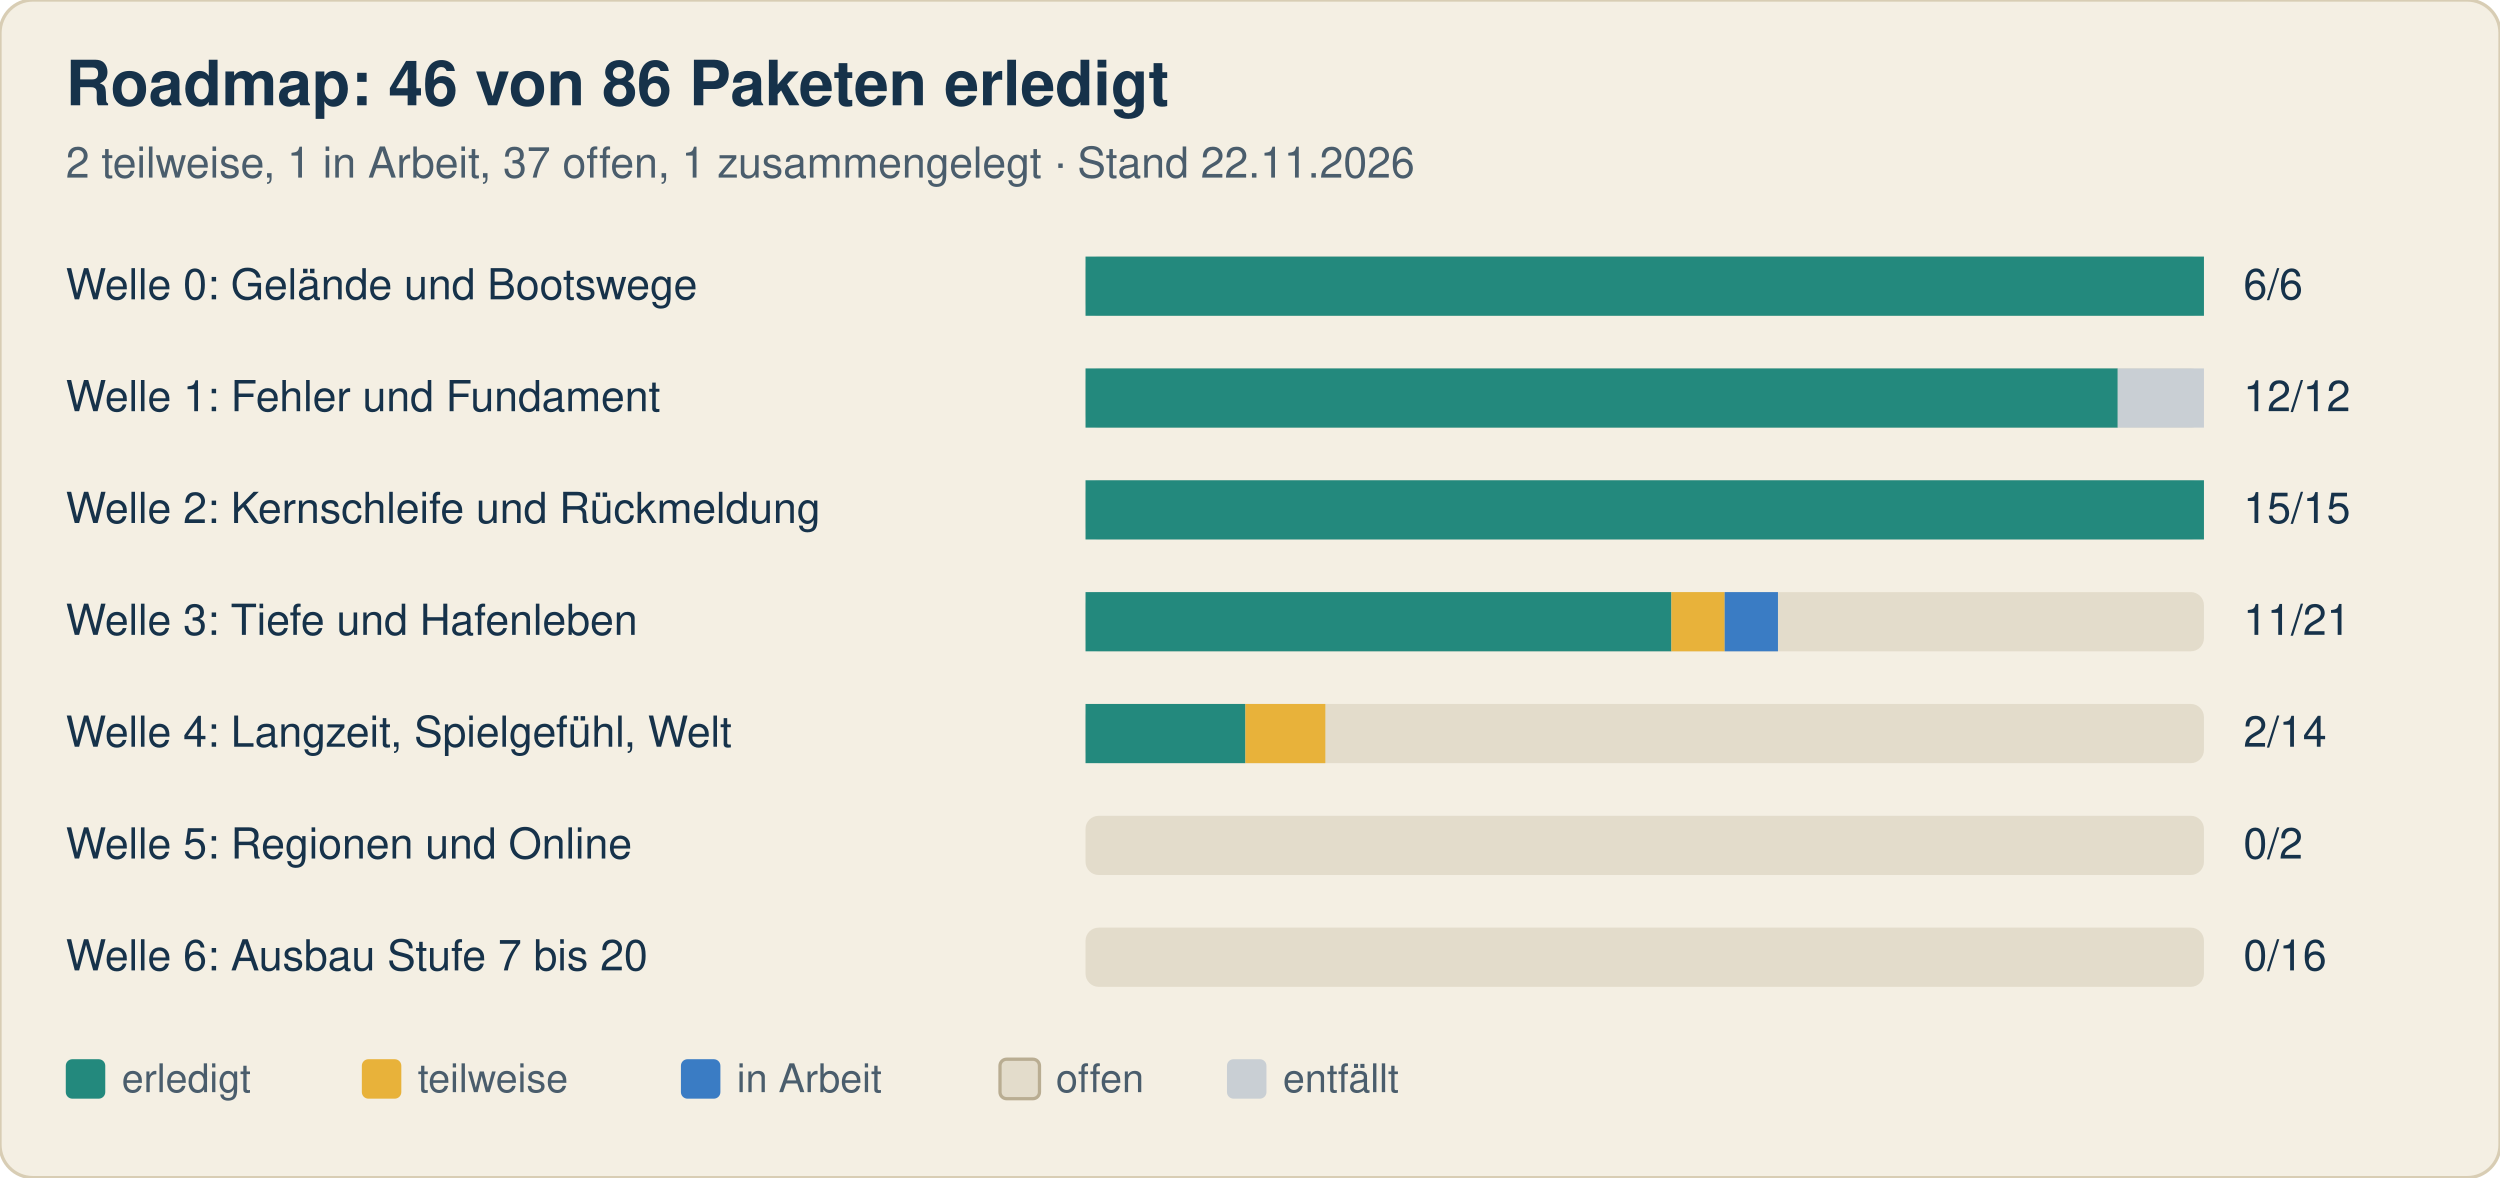
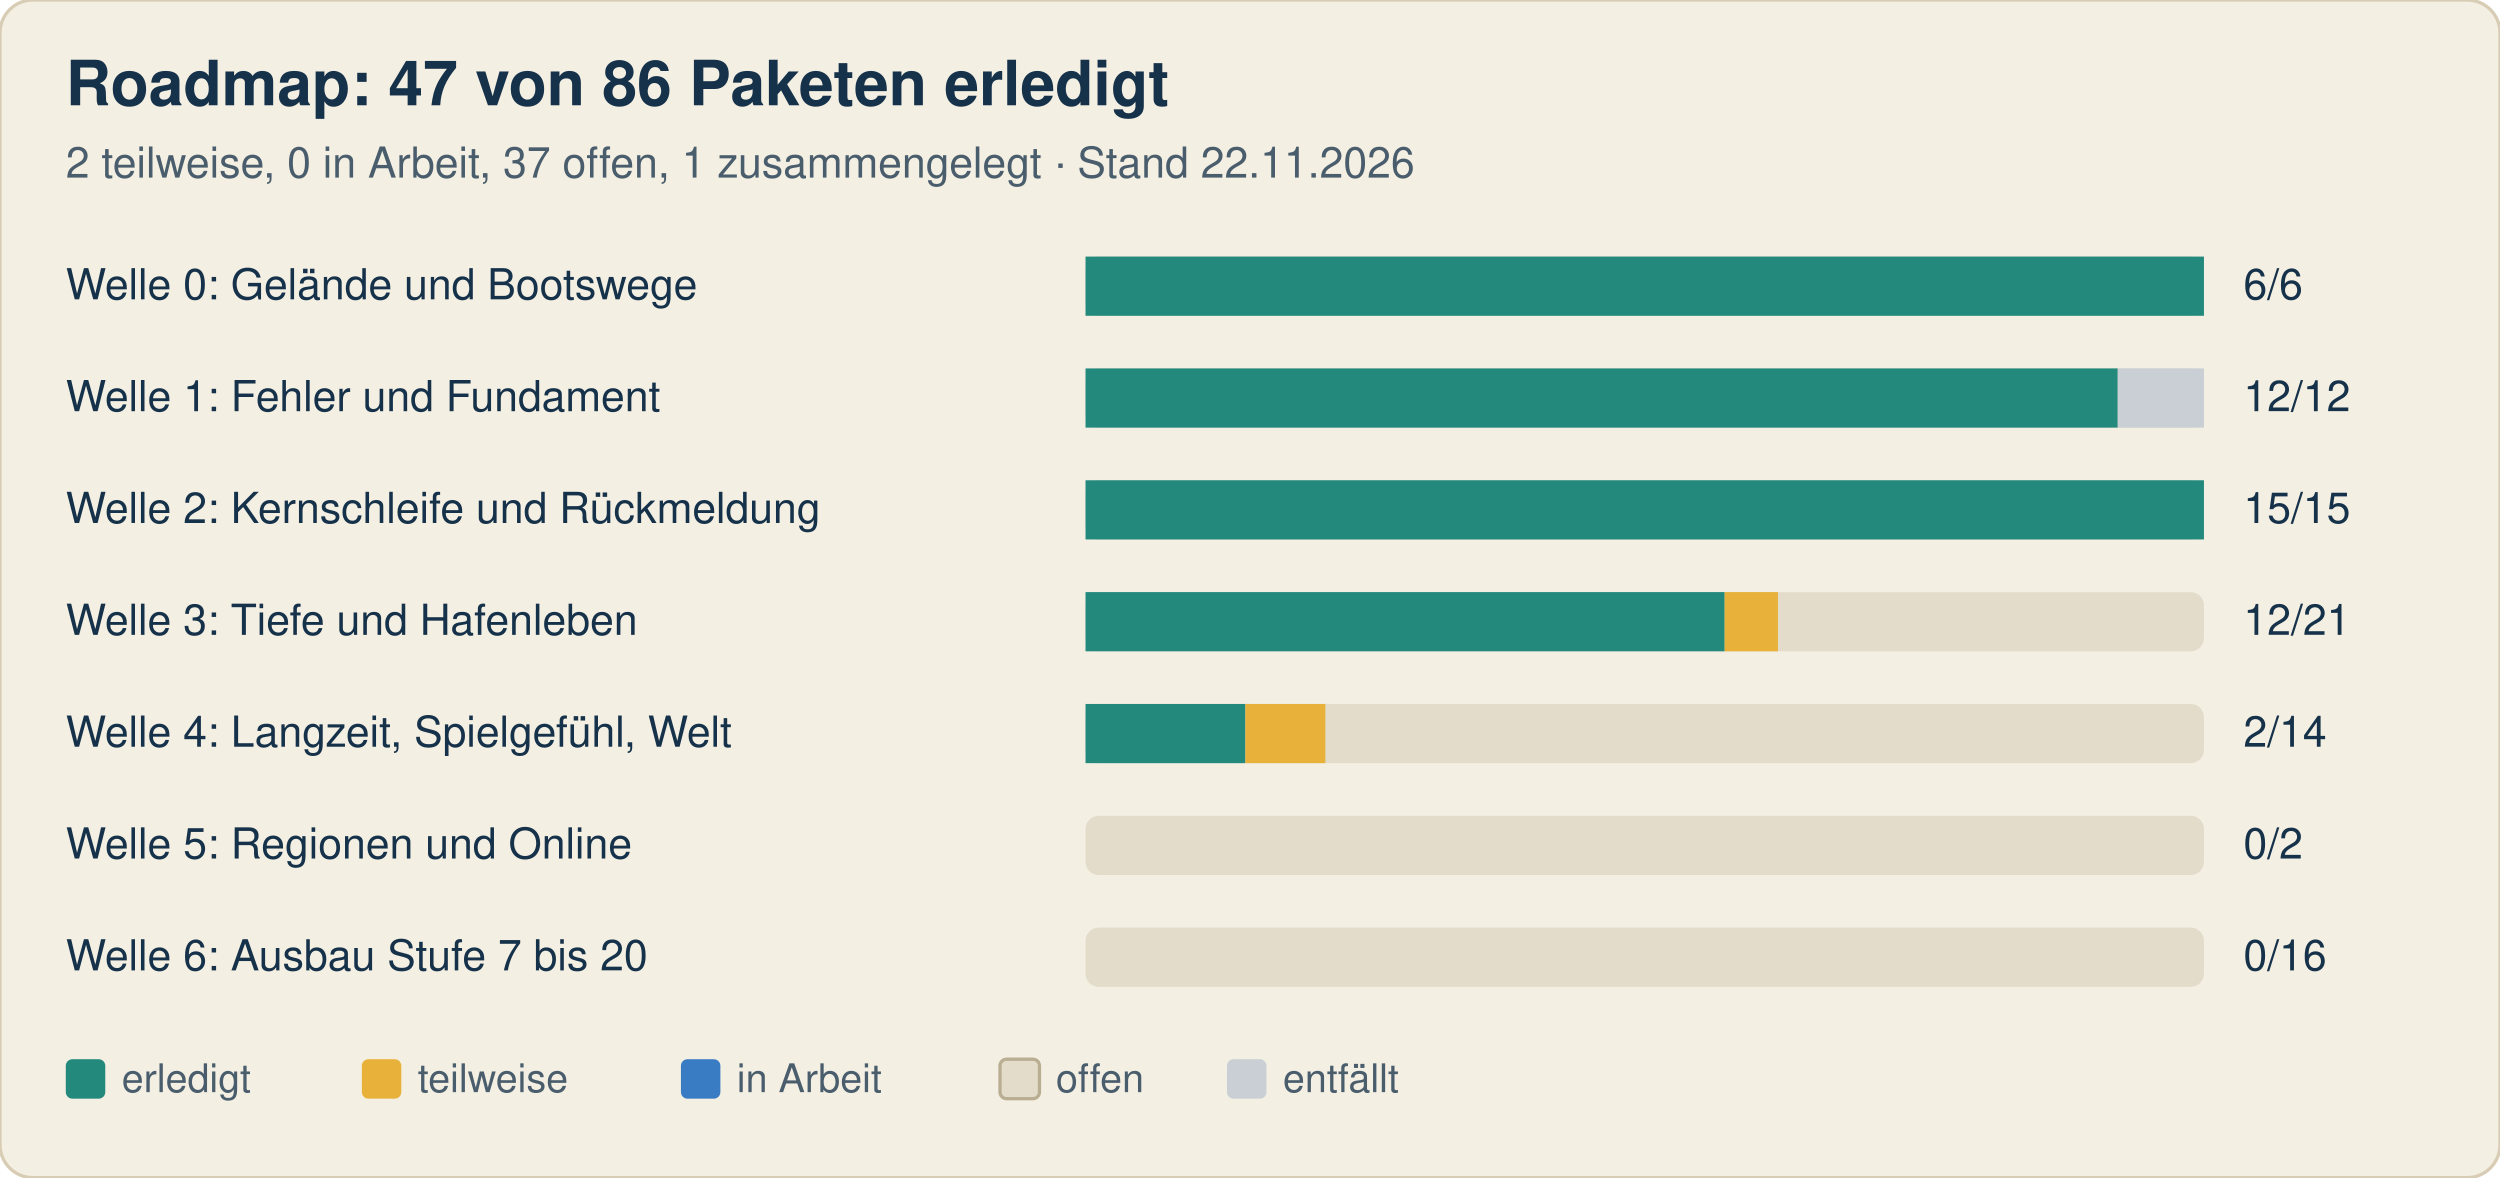
<svg xmlns="http://www.w3.org/2000/svg" width="760" height="358" viewBox="0 0 760 358" font-family="-apple-system, Segoe UI, Helvetica, Arial, sans-serif">
  <rect width="760" height="358" rx="10" fill="#f4efe3" stroke="#d8cdb4" />
-   <text x="20" y="32" font-size="19" font-weight="700" fill="#16324a">Roadmap: 46 von 86 Paketen erledigt</text>
-   <text x="20" y="54" font-size="13" fill="#4a5d6c">2 teilweise, 1 in Arbeit, 37 offen, 1 zusammengelegt · Stand 22.11.2026</text>
+   <text x="20" y="32" font-size="19" font-weight="700" fill="#16324a">Roadmap: 47 von 86 Paketen erledigt</text>
+   <text x="20" y="54" font-size="13" fill="#4a5d6c">2 teilweise, 0 in Arbeit, 37 offen, 1 zusammengelegt · Stand 22.11.2026</text>
  <text x="20" y="91" font-size="13" fill="#16324a">Welle 0: Gelände und Bootswege</text>
  <rect x="330" y="78" width="340" height="18" rx="4" fill="#e3dccb" />
  <rect x="330.0" y="78" width="340.0" height="18" fill="#23897d" />
  <text x="682" y="91" font-size="13" fill="#16324a">6/6</text>
  <text x="20" y="125" font-size="13" fill="#16324a">Welle 1: Fehler und Fundament</text>
  <rect x="330" y="112" width="340" height="18" rx="4" fill="#e3dccb" />
  <rect x="330.0" y="112" width="313.8" height="18" fill="#23897d" />
  <rect x="643.8" y="112" width="26.2" height="18" fill="#c9cfd4" />
  <text x="682" y="125" font-size="13" fill="#16324a">12/12</text>
  <text x="20" y="159" font-size="13" fill="#16324a">Welle 2: Kernschleife und Rückmeldung</text>
  <rect x="330" y="146" width="340" height="18" rx="4" fill="#e3dccb" />
  <rect x="330.0" y="146" width="340.0" height="18" fill="#23897d" />
  <text x="682" y="159" font-size="13" fill="#16324a">15/15</text>
  <text x="20" y="193" font-size="13" fill="#16324a">Welle 3: Tiefe und Hafenleben</text>
  <rect x="330" y="180" width="340" height="18" rx="4" fill="#e3dccb" />
-   <rect x="330.0" y="180" width="178.1" height="18" fill="#23897d" />
-   <rect x="508.1" y="180" width="16.2" height="18" fill="#e8b23a" />
-   <rect x="524.3" y="180" width="16.2" height="18" fill="#3a7cc4" />
-   <text x="682" y="193" font-size="13" fill="#16324a">11/21</text>
+   <rect x="330.0" y="180" width="194.3" height="18" fill="#23897d" />
+   <rect x="524.3" y="180" width="16.2" height="18" fill="#e8b23a" />
+   <text x="682" y="193" font-size="13" fill="#16324a">12/21</text>
  <text x="20" y="227" font-size="13" fill="#16324a">Welle 4: Langzeit, Spielgefühl, Welt</text>
  <rect x="330" y="214" width="340" height="18" rx="4" fill="#e3dccb" />
  <rect x="330.0" y="214" width="48.6" height="18" fill="#23897d" />
  <rect x="378.6" y="214" width="24.3" height="18" fill="#e8b23a" />
  <text x="682" y="227" font-size="13" fill="#16324a">2/14</text>
  <text x="20" y="261" font-size="13" fill="#16324a">Welle 5: Regionen und Online</text>
  <rect x="330" y="248" width="340" height="18" rx="4" fill="#e3dccb" />
  <text x="682" y="261" font-size="13" fill="#16324a">0/2</text>
  <text x="20" y="295" font-size="13" fill="#16324a">Welle 6: Ausbau Stufe 7 bis 20</text>
  <rect x="330" y="282" width="340" height="18" rx="4" fill="#e3dccb" />
  <text x="682" y="295" font-size="13" fill="#16324a">0/16</text>
  <rect x="20" y="322" width="12" height="12" rx="2" fill="#23897d" />
  <text x="37" y="332" font-size="12" fill="#4a5d6c">erledigt</text>
  <rect x="110" y="322" width="12" height="12" rx="2" fill="#e8b23a" />
  <text x="127" y="332" font-size="12" fill="#4a5d6c">teilweise</text>
  <rect x="207" y="322" width="12" height="12" rx="2" fill="#3a7cc4" />
  <text x="224" y="332" font-size="12" fill="#4a5d6c">in Arbeit</text>
  <rect x="304" y="322" width="12" height="12" rx="2" fill="#e3dccb" stroke="#b9ad92" />
  <text x="321" y="332" font-size="12" fill="#4a5d6c">offen</text>
  <rect x="373" y="322" width="12" height="12" rx="2" fill="#c9cfd4" />
  <text x="390" y="332" font-size="12" fill="#4a5d6c">entfällt</text>
</svg>
